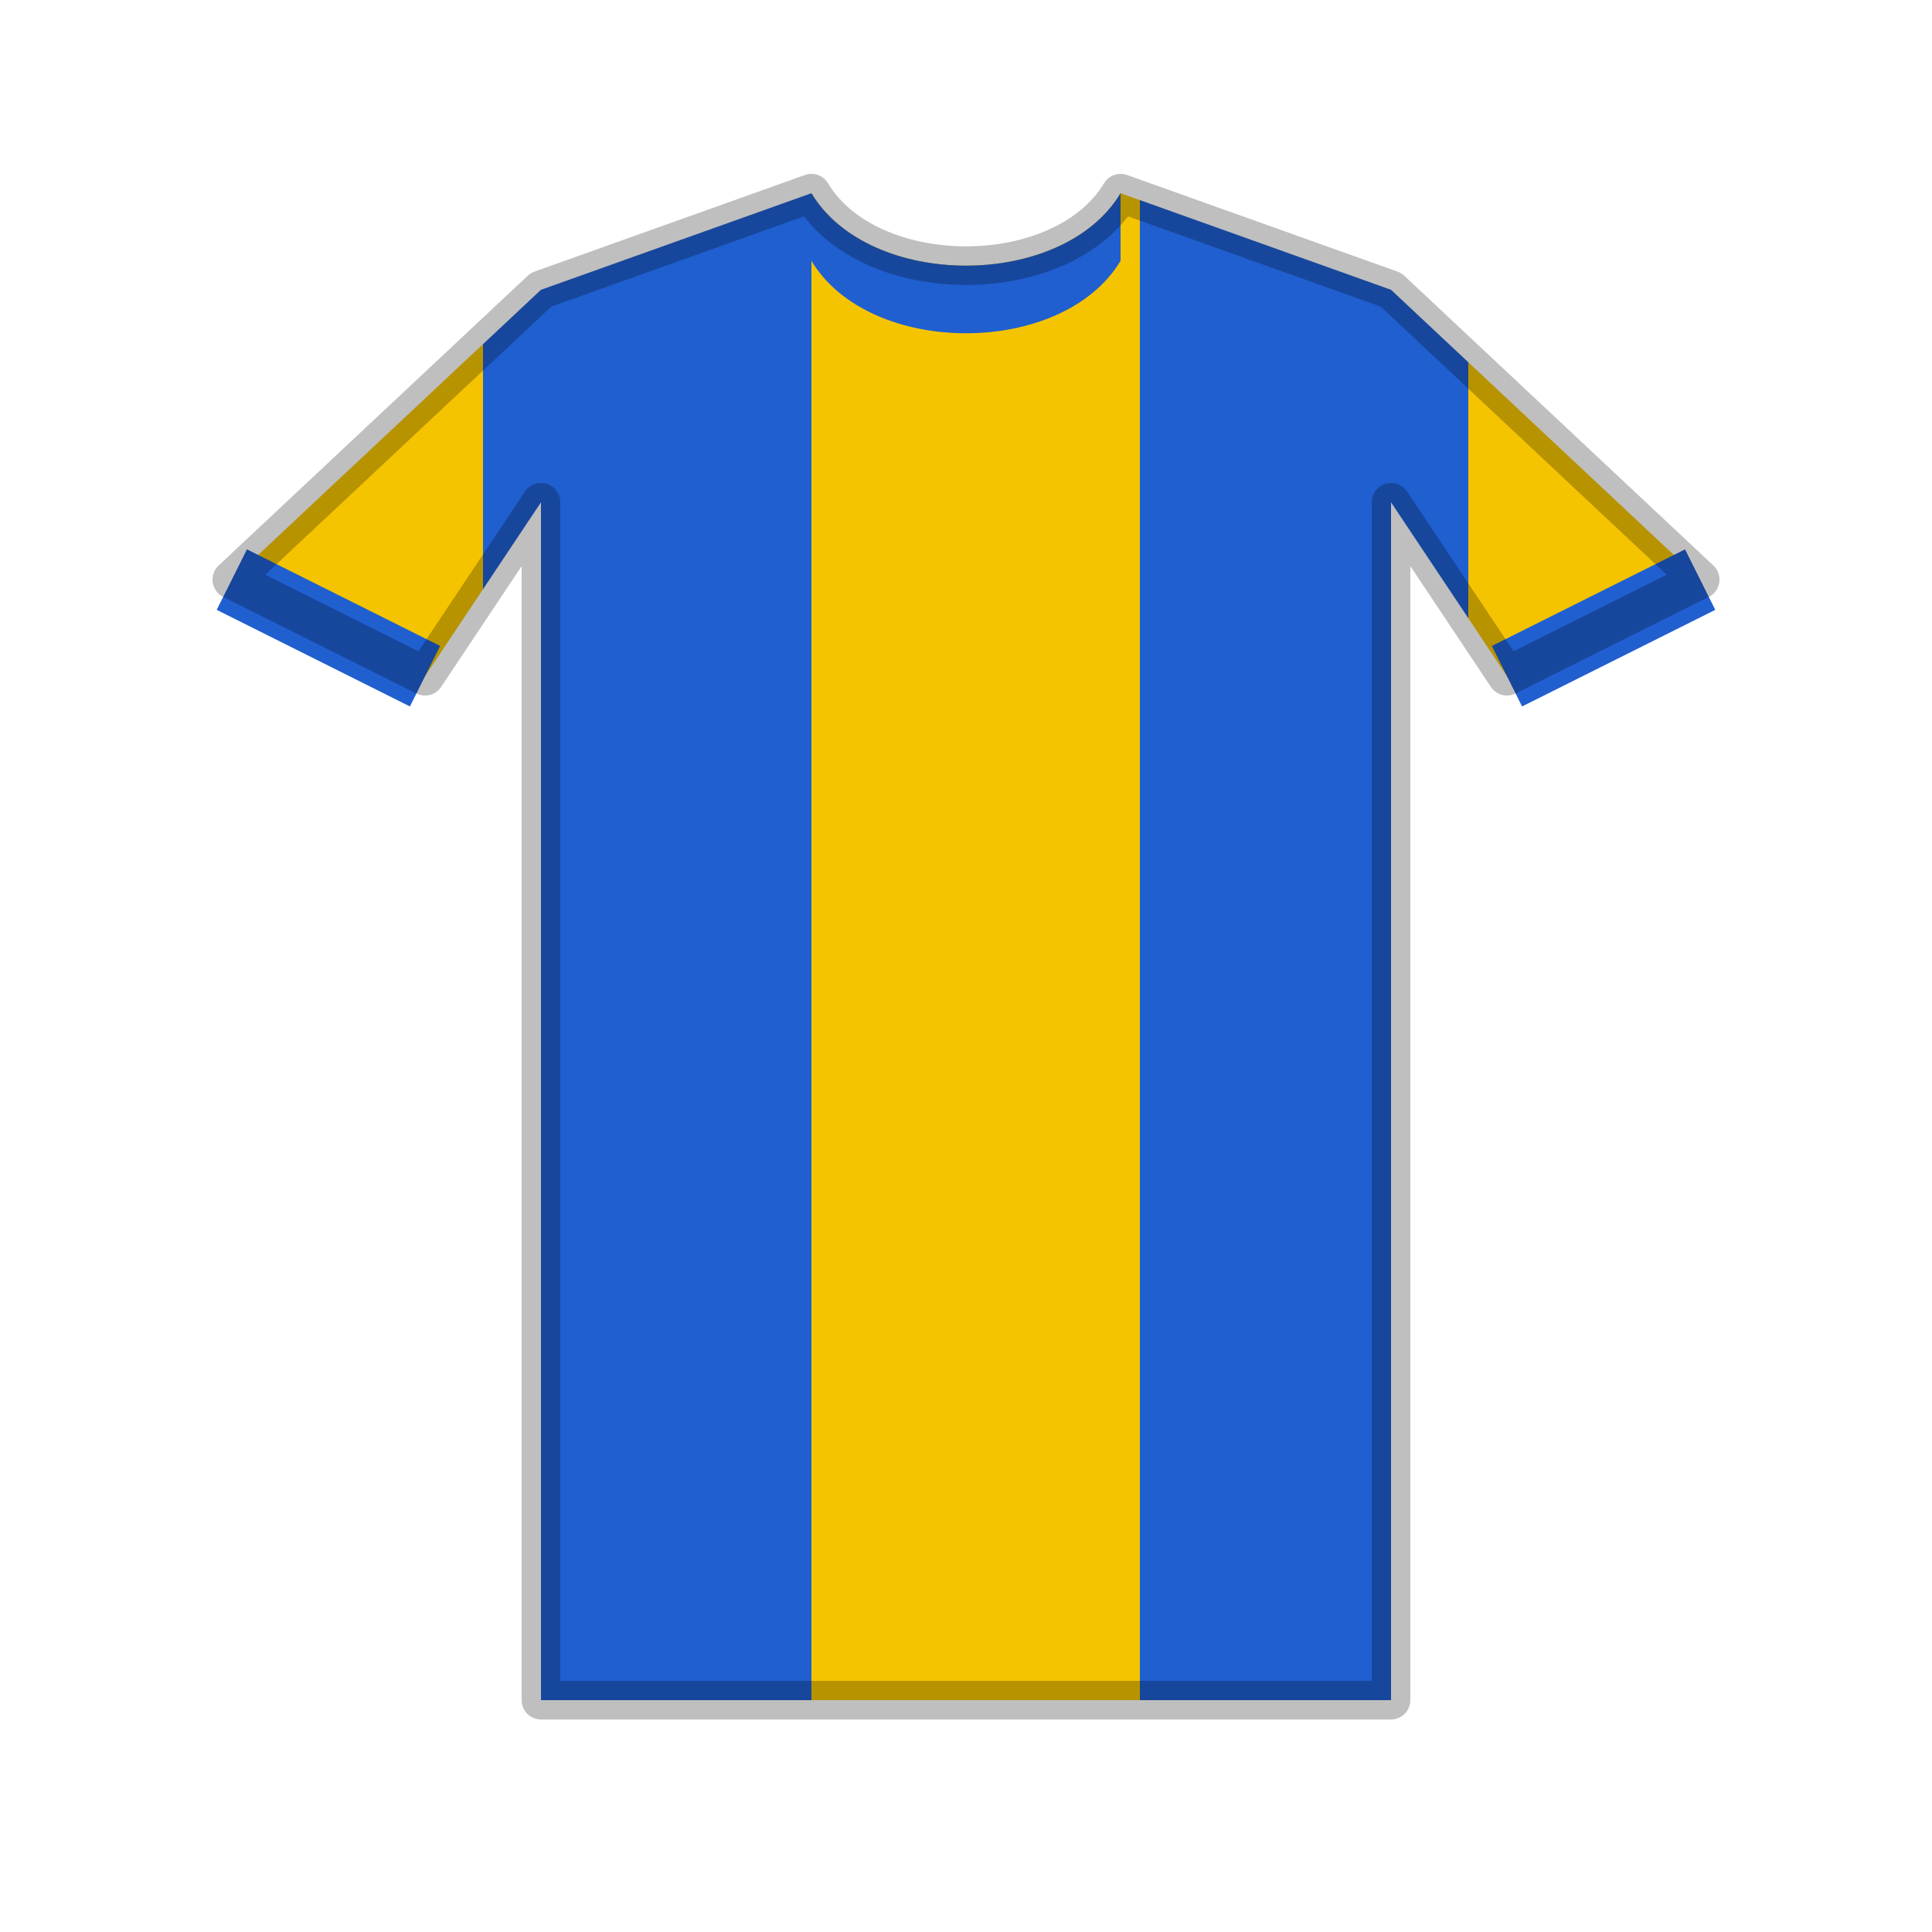
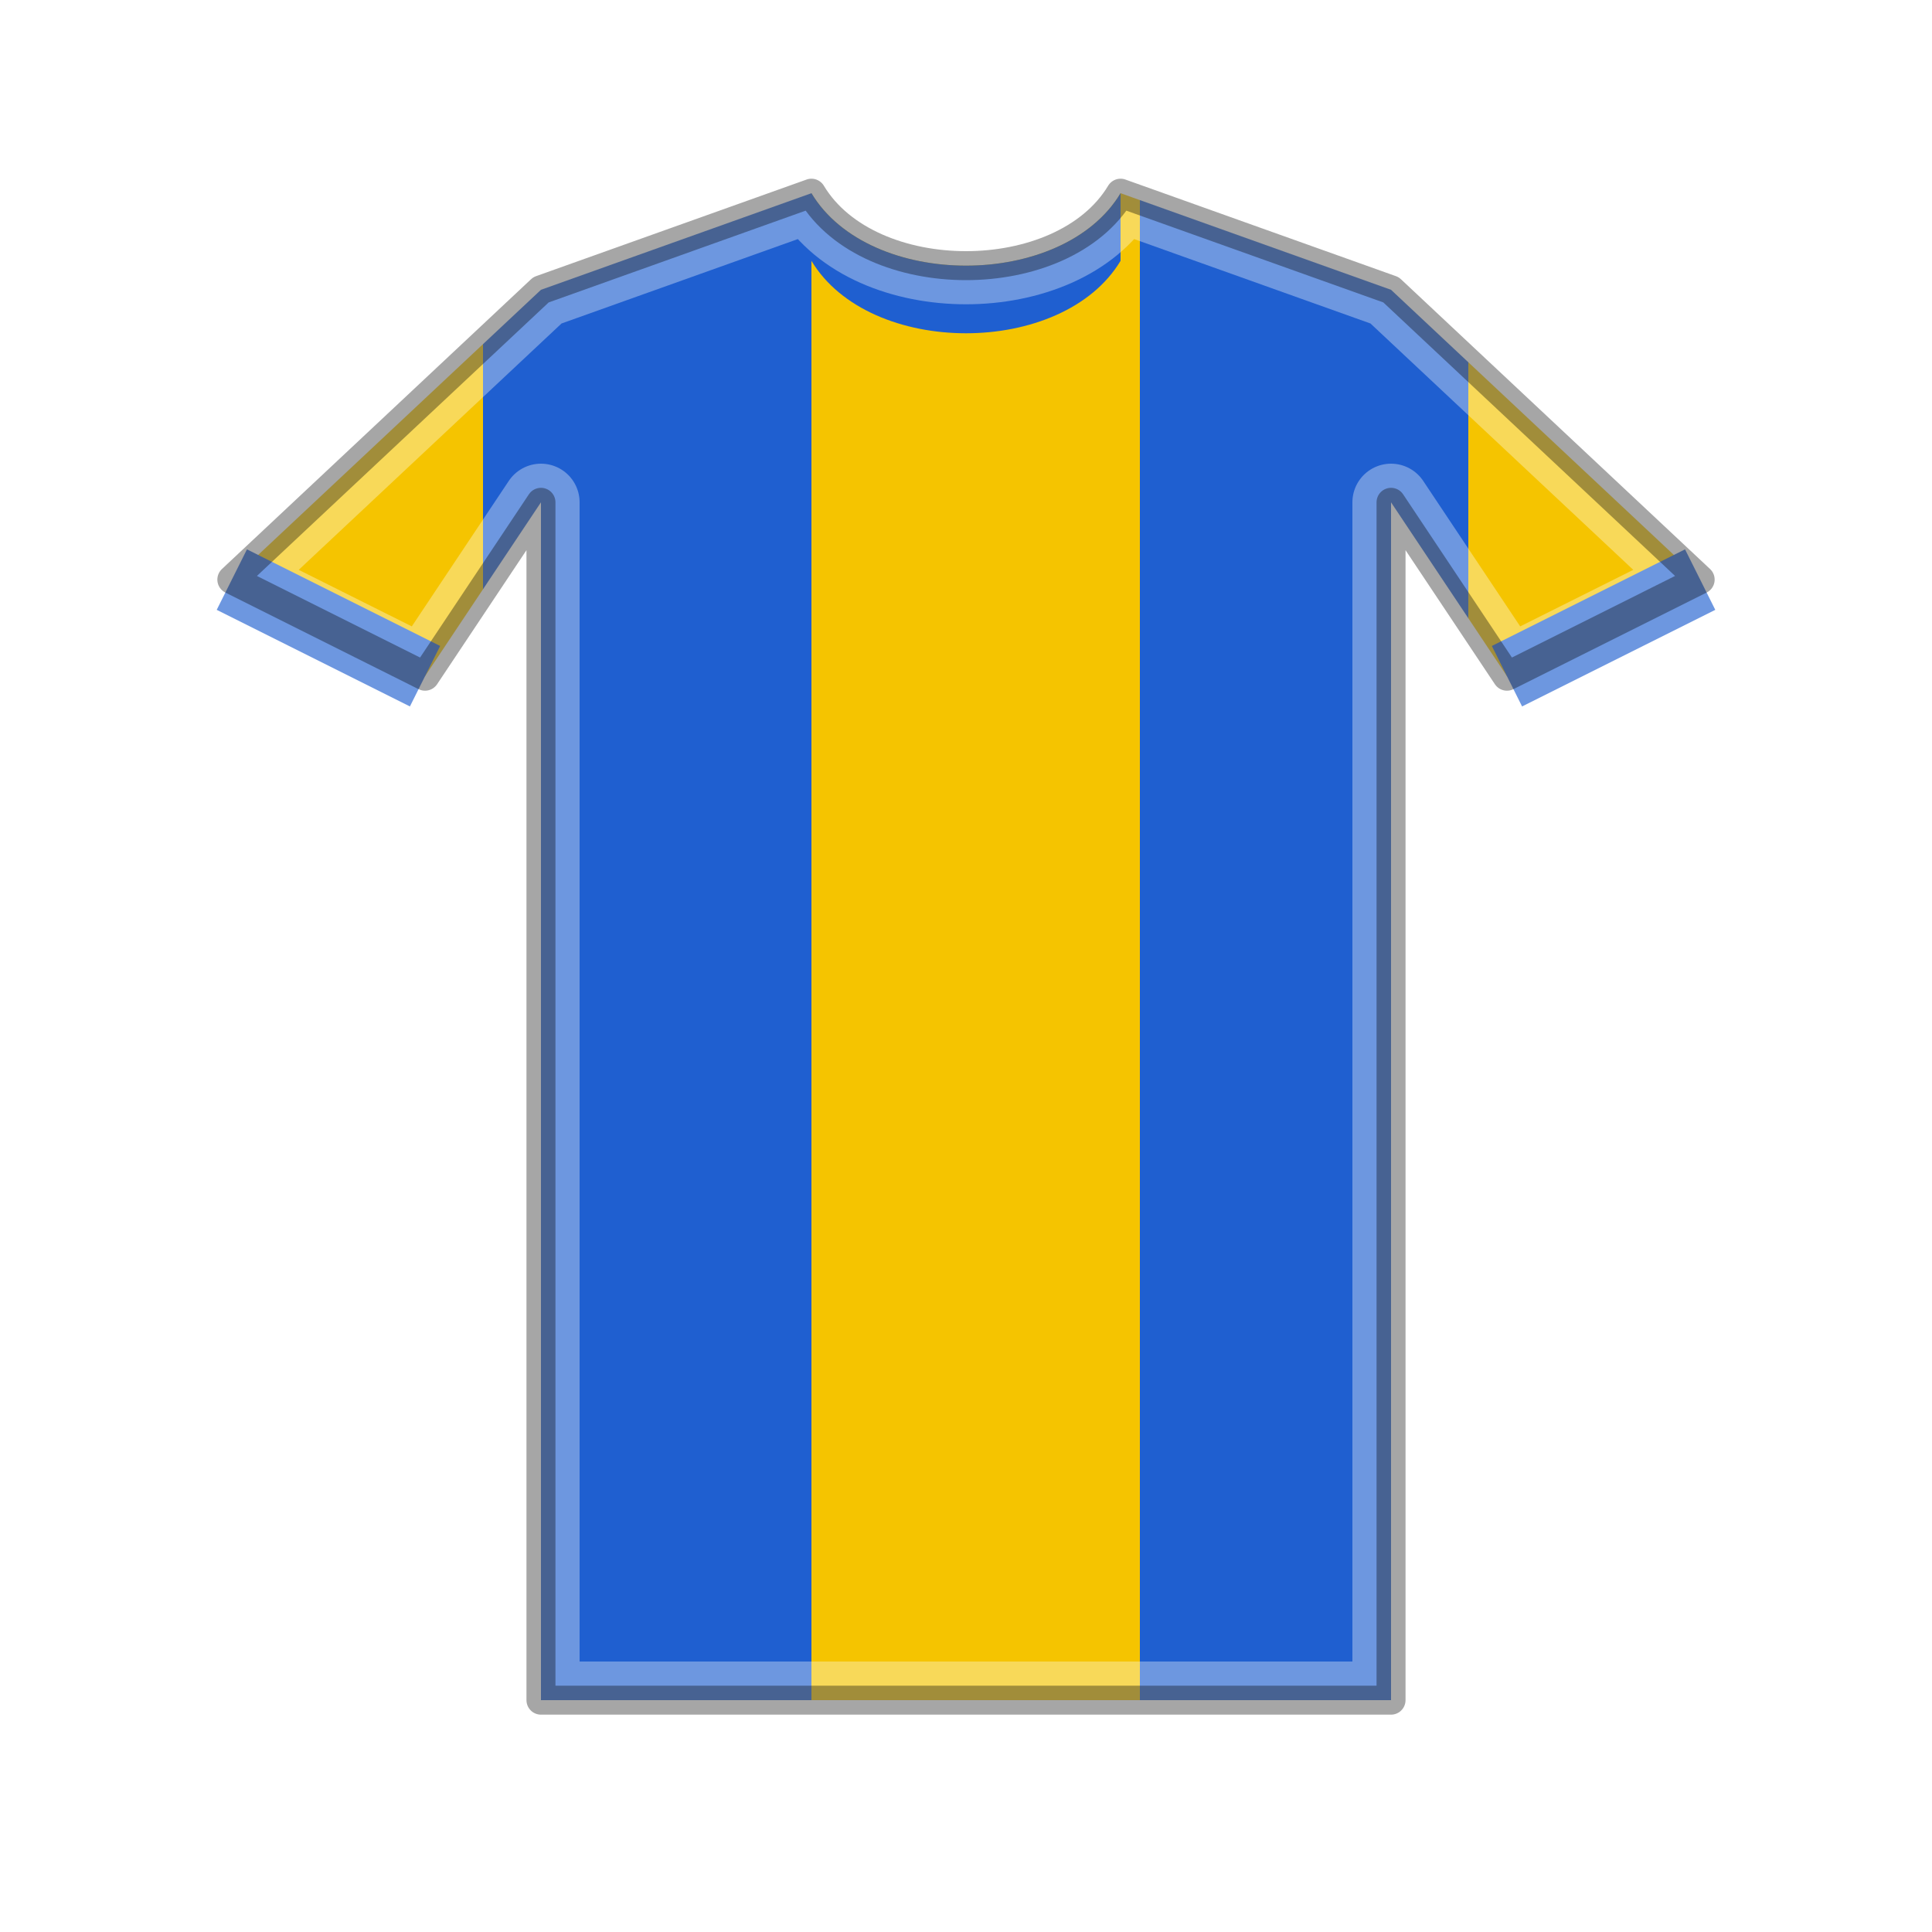
<svg xmlns="http://www.w3.org/2000/svg" viewBox="0 0 100 100" role="img" aria-label="Camisola do Bragança">
  <defs>
    <clipPath id="k">
      <path d="M42,10 L28,15 L12,30 L22,35 L28,26 L28,88 L72,88 L72,26 L78,35 L88,30 L72,15 L58,10 C55,15 45,15 42,10 Z" />
    </clipPath>
  </defs>
  <g clip-path="url(#k)">
    <rect x="8" y="0" width="17" height="100" fill="#F5C400" />
    <rect x="25" y="0" width="17" height="100" fill="#1F5FD0" />
    <rect x="42" y="0" width="17" height="100" fill="#F5C400" />
    <rect x="59" y="0" width="17" height="100" fill="#1F5FD0" />
    <rect x="76" y="0" width="17" height="100" fill="#F5C400" />
  </g>
  <path d="M42,10 C45,15 55,15 58,10 L58,13.5 C55,18.5 45,18.5 42,13.5 Z" fill="#1F5FD0" />
  <path d="M12,30 L22,35" stroke="#1F5FD0" stroke-width="3.5" />
  <path d="M88,30 L78,35" stroke="#1F5FD0" stroke-width="3.5" />
-   <path d="M42,10 L28,15 L12,30 L22,35 L28,26 L28,88 L72,88 L72,26 L78,35 L88,30 L72,15 L58,10 C55,15 45,15 42,10 Z" fill="none" stroke="#00000040" stroke-width="2" stroke-linejoin="round" />
+   <path d="M42,10 L28,15 L12,30 L22,35 L28,26 L28,88 L72,88 L72,26 L78,35 L88,30 L72,15 L58,10 C55,15 45,15 42,10 Z" fill="none" stroke="#ffffff59" stroke-width="4" stroke-linejoin="round" />
+   <path d="M42,10 L28,15 L12,30 L22,35 L28,26 L28,88 L72,88 L72,26 L78,35 L88,30 L72,15 L58,10 C55,15 45,15 42,10 Z" fill="none" stroke="#00000059" stroke-width="1.5" stroke-linejoin="round" />
</svg>
